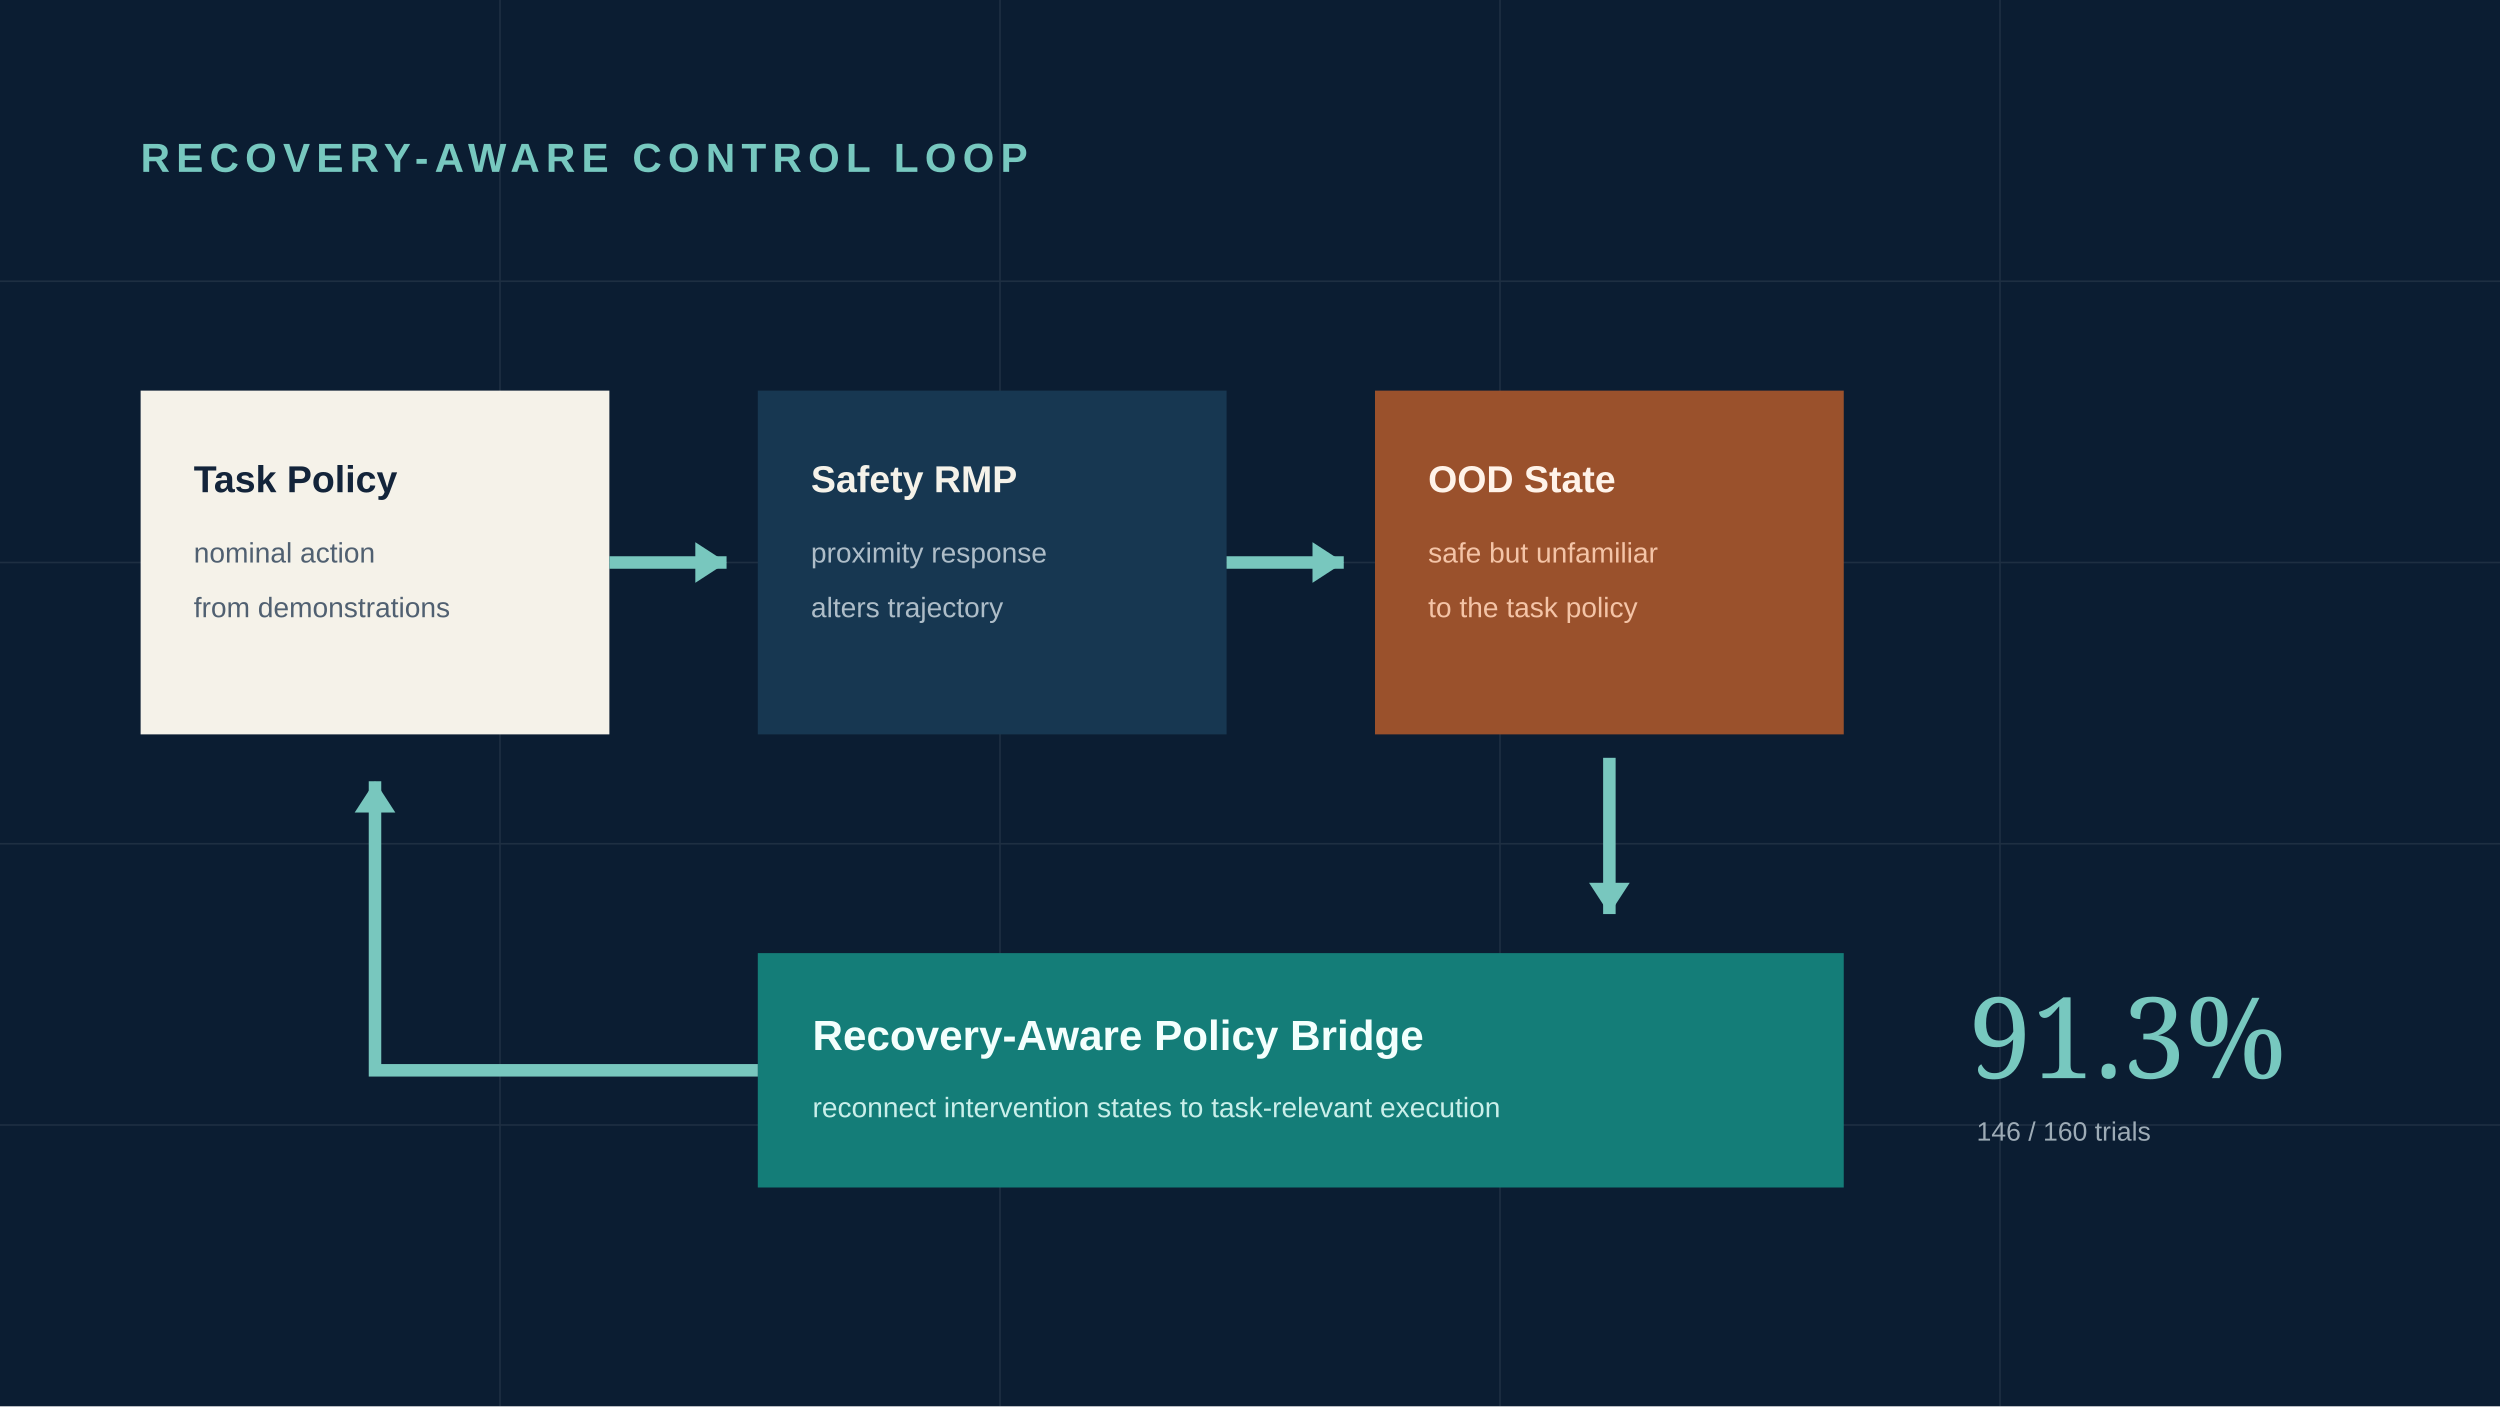
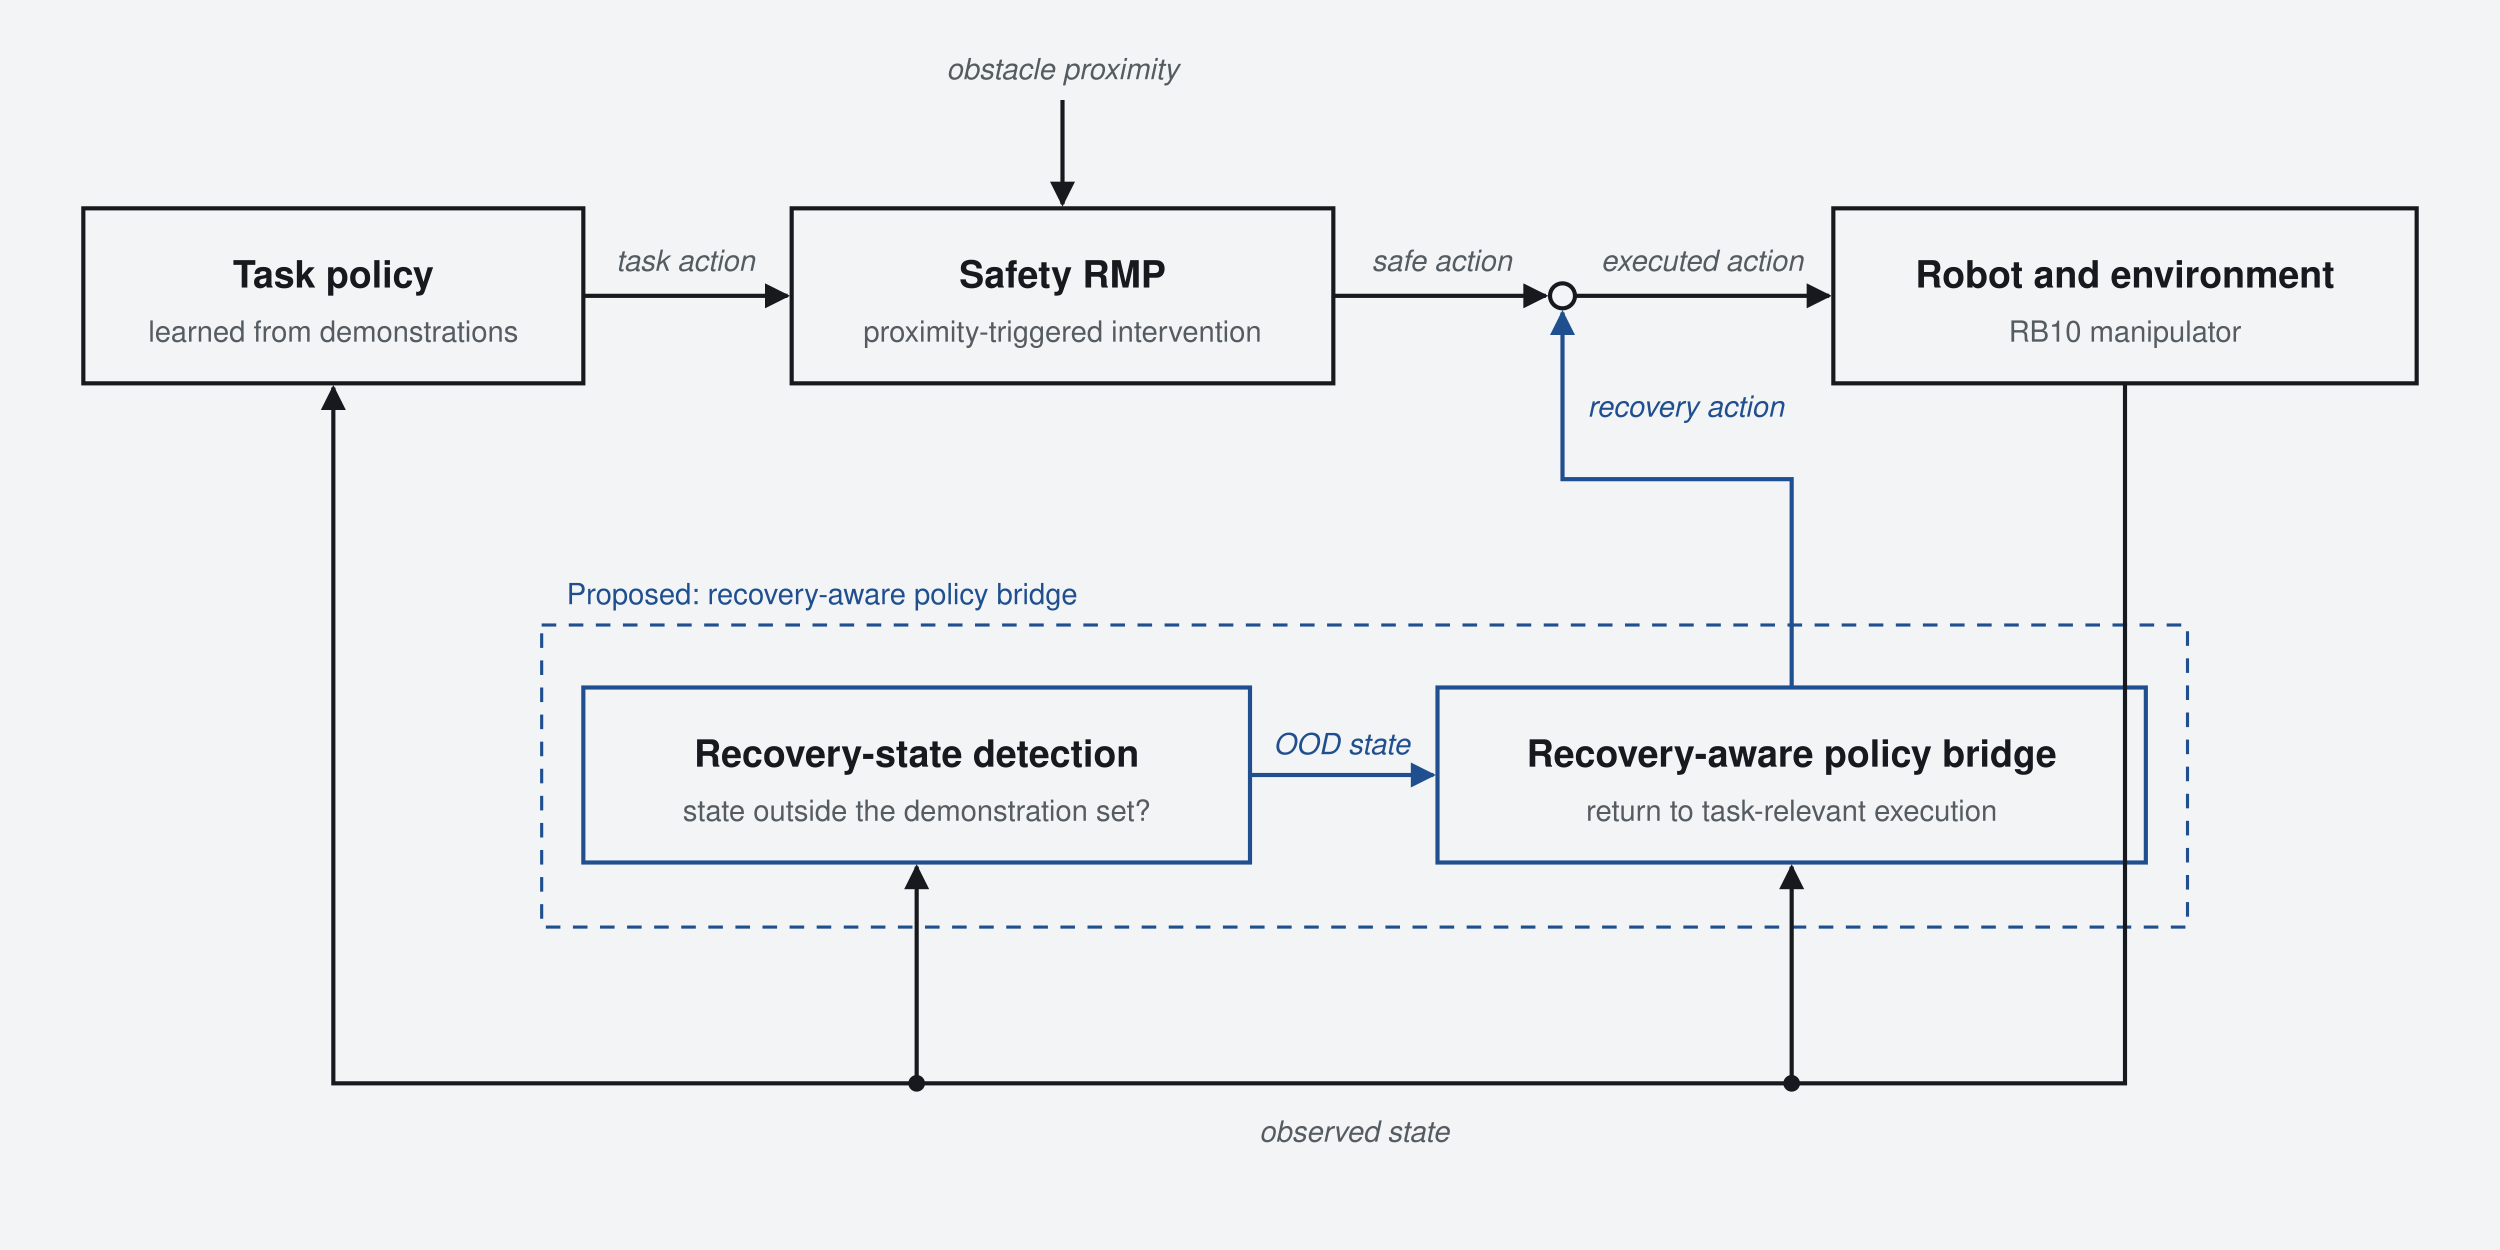
- <svg xmlns="http://www.w3.org/2000/svg" viewBox="0 0 1600 900" role="img">
-   <rect width="1600" height="900" fill="#0b1d32" />
-   <g stroke="#fff" opacity=".08">
-     <path d="M0 180h1600M0 360h1600M0 540h1600M0 720h1600" />
-     <path d="M320 0v900M640 0v900M960 0v900M1280 0v900" />
+ <svg xmlns="http://www.w3.org/2000/svg" viewBox="0 0 1200 600" role="img" aria-labelledby="t" font-family="Helvetica Neue, Helvetica, Arial, sans-serif">
+   <defs>
+     <marker id="a" viewBox="0 0 10 10" refX="9" refY="5" markerWidth="6" markerHeight="6" orient="auto-start-reverse">
+       <path d="M0 0L10 5L0 10z" fill="#16191d" />
+     </marker>
+     <marker id="at" viewBox="0 0 10 10" refX="9" refY="5" markerWidth="6" markerHeight="6" orient="auto-start-reverse">
+       <path d="M0 0L10 5L0 10z" fill="#1f4f8f" />
+     </marker>
+   </defs>
+   <rect width="1200" height="600" fill="#f3f4f5" />
+   <rect x="260" y="300" width="790" height="145" fill="none" stroke="#1f4f8f" stroke-width="1.5" stroke-dasharray="7 6" />
+   <text x="272" y="290" font-size="14" fill="#1f4f8f">Proposed: recovery-aware policy bridge</text>
+   <g fill="#f3f4f5" stroke="#16191d" stroke-width="2">
+     <rect x="40" y="100" width="240" height="84" />
+     <rect x="380" y="100" width="260" height="84" />
+     <rect x="880" y="100" width="280" height="84" />
  </g>
-   <text x="90" y="110" fill="#77c8bf" font-family="Arial" font-size="26" font-weight="700" letter-spacing="4">RECOVERY-AWARE CONTROL LOOP</text>
-   <g font-family="Arial">
-     <g transform="translate(90 250)">
-       <rect width="300" height="220" fill="#f5f2e9" />
-       <text x="34" y="65" fill="#13243a" font-size="24" font-weight="700">Task Policy</text>
-       <text x="34" y="110" fill="#506071" font-size="18">nominal action</text>
-       <text x="34" y="145" fill="#506071" font-size="18">from demonstrations</text>
-     </g>
-     <g transform="translate(485 250)">
-       <rect width="300" height="220" fill="#173751" />
-       <text x="34" y="65" fill="#f5f2e9" font-size="24" font-weight="700">Safety RMP</text>
-       <text x="34" y="110" fill="#aebdc8" font-size="18">proximity response</text>
-       <text x="34" y="145" fill="#aebdc8" font-size="18">alters trajectory</text>
-     </g>
-     <g transform="translate(880 250)">
-       <rect width="300" height="220" fill="#9a512c" />
-       <text x="34" y="65" fill="#fff3e9" font-size="24" font-weight="700">OOD State</text>
-       <text x="34" y="110" fill="#f4c4a7" font-size="18">safe but unfamiliar</text>
-       <text x="34" y="145" fill="#f4c4a7" font-size="18">to the task policy</text>
-     </g>
-     <g transform="translate(485 610)">
-       <rect width="695" height="150" fill="#147d78" />
-       <text x="35" y="62" fill="#f3fffd" font-size="27" font-weight="700">Recovery-Aware Policy Bridge</text>
-       <text x="35" y="105" fill="#caefea" font-size="18">reconnect intervention states to task-relevant execution</text>
-     </g>
-     <g fill="none" stroke="#78c7be" stroke-width="8">
-       <path d="M390 360h75" />
-       <path d="M785 360h75" />
-       <path d="M1030 485v100" />
-       <path d="M485 685H240V500" />
-     </g>
-     <g fill="#78c7be">
-       <path d="m465 360-20-13v26z" />
-       <path d="m860 360-20-13v26z" />
-       <path d="m1030 585-13-20h26z" />
-       <path d="m240 500-13 20h26z" />
-     </g>
+   <g fill="#f3f4f5" stroke="#1f4f8f" stroke-width="2">
+     <rect x="280" y="330" width="320" height="84" />
+     <rect x="690" y="330" width="340" height="84" />
  </g>
-   <text x="1260" y="690" fill="#77c8bf" font-family="Georgia" font-size="72">91.3%</text>
-   <text x="1265" y="730" fill="#9dabb6" font-family="Arial" font-size="17">146 / 160 trials</text>
+   <g font-size="18" font-weight="600" fill="#16191d" text-anchor="middle">
+     <text x="160" y="138">Task policy</text>
+     <text x="510" y="138">Safety RMP</text>
+     <text x="1020" y="138">Robot and environment</text>
+     <text x="440" y="368">Recovery-state detection</text>
+     <text x="860" y="368">Recovery-aware policy bridge</text>
+   </g>
+   <g font-size="14" fill="#545b61" text-anchor="middle">
+     <text x="160" y="164">learned from demonstrations</text>
+     <text x="510" y="164">proximity-triggered intervention</text>
+     <text x="1020" y="164">RB10 manipulator</text>
+     <text x="440" y="394">state outside the demonstration set?</text>
+     <text x="860" y="394">return to task-relevant execution</text>
+   </g>
+   <g fill="none" stroke="#16191d" stroke-width="2" marker-end="url(#a)">
+     <path d="M280 142H378" />
+     <path d="M640 142H742" />
+     <path d="M756 142H878" />
+     <path d="M510 48V98" />
+   </g>
+   <circle cx="750" cy="142" r="6" fill="#f3f4f5" stroke="#16191d" stroke-width="2" />
+   <g font-size="14" font-style="italic" fill="#545b61" text-anchor="middle">
+     <text x="329" y="130">task action</text>
+     <text x="692" y="130">safe action</text>
+     <text x="817" y="130">executed action</text>
+     <text x="510" y="38">obstacle proximity</text>
+   </g>
+   <path d="M860 330V230H750V150" fill="none" stroke="#1f4f8f" stroke-width="2" marker-end="url(#at)" />
+   <text x="762" y="200" font-size="14" font-style="italic" fill="#1f4f8f">recovery action</text>
+   <path d="M600 372H688" fill="none" stroke="#1f4f8f" stroke-width="2" marker-end="url(#at)" />
+   <text x="644" y="362" font-size="14" font-style="italic" fill="#1f4f8f" text-anchor="middle">OOD state</text>
+   <path d="M1020 184V520H160V186" fill="none" stroke="#16191d" stroke-width="2" marker-end="url(#a)" />
+   <path d="M440 520V416" fill="none" stroke="#16191d" stroke-width="2" marker-end="url(#a)" />
+   <path d="M860 520V416" fill="none" stroke="#16191d" stroke-width="2" marker-end="url(#a)" />
+   <g fill="#16191d">
+     <circle cx="440" cy="520" r="4" />
+     <circle cx="860" cy="520" r="4" />
+   </g>
+   <text x="650" y="548" font-size="14" font-style="italic" fill="#545b61" text-anchor="middle">observed state</text>
</svg>
